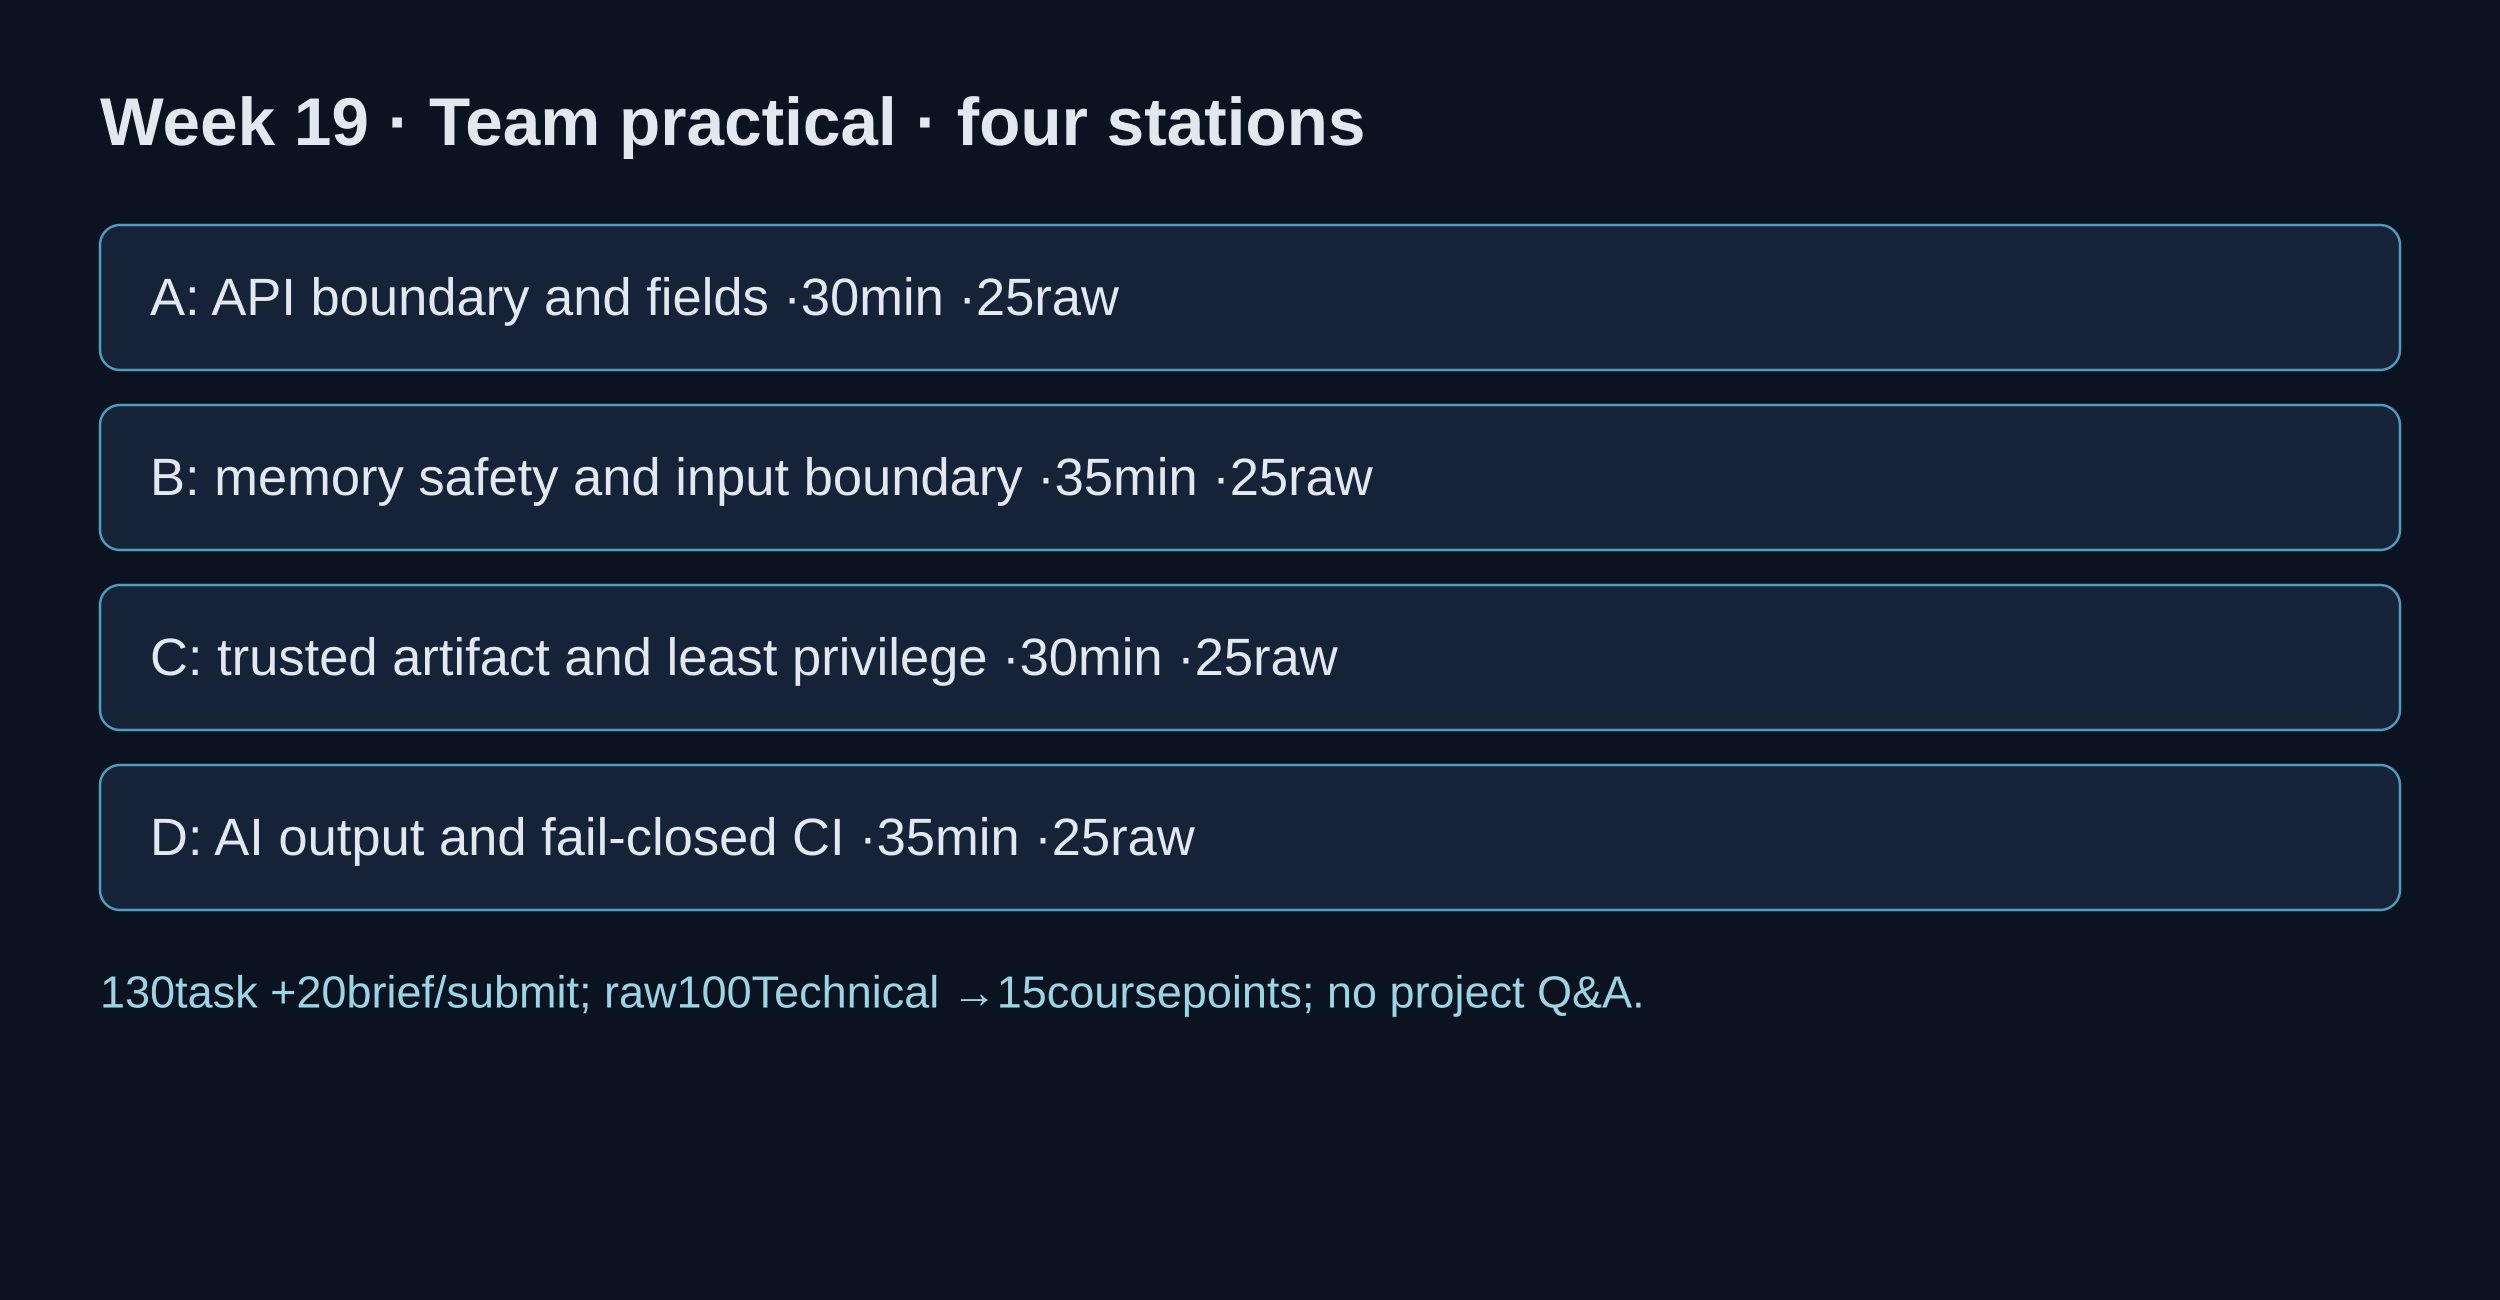
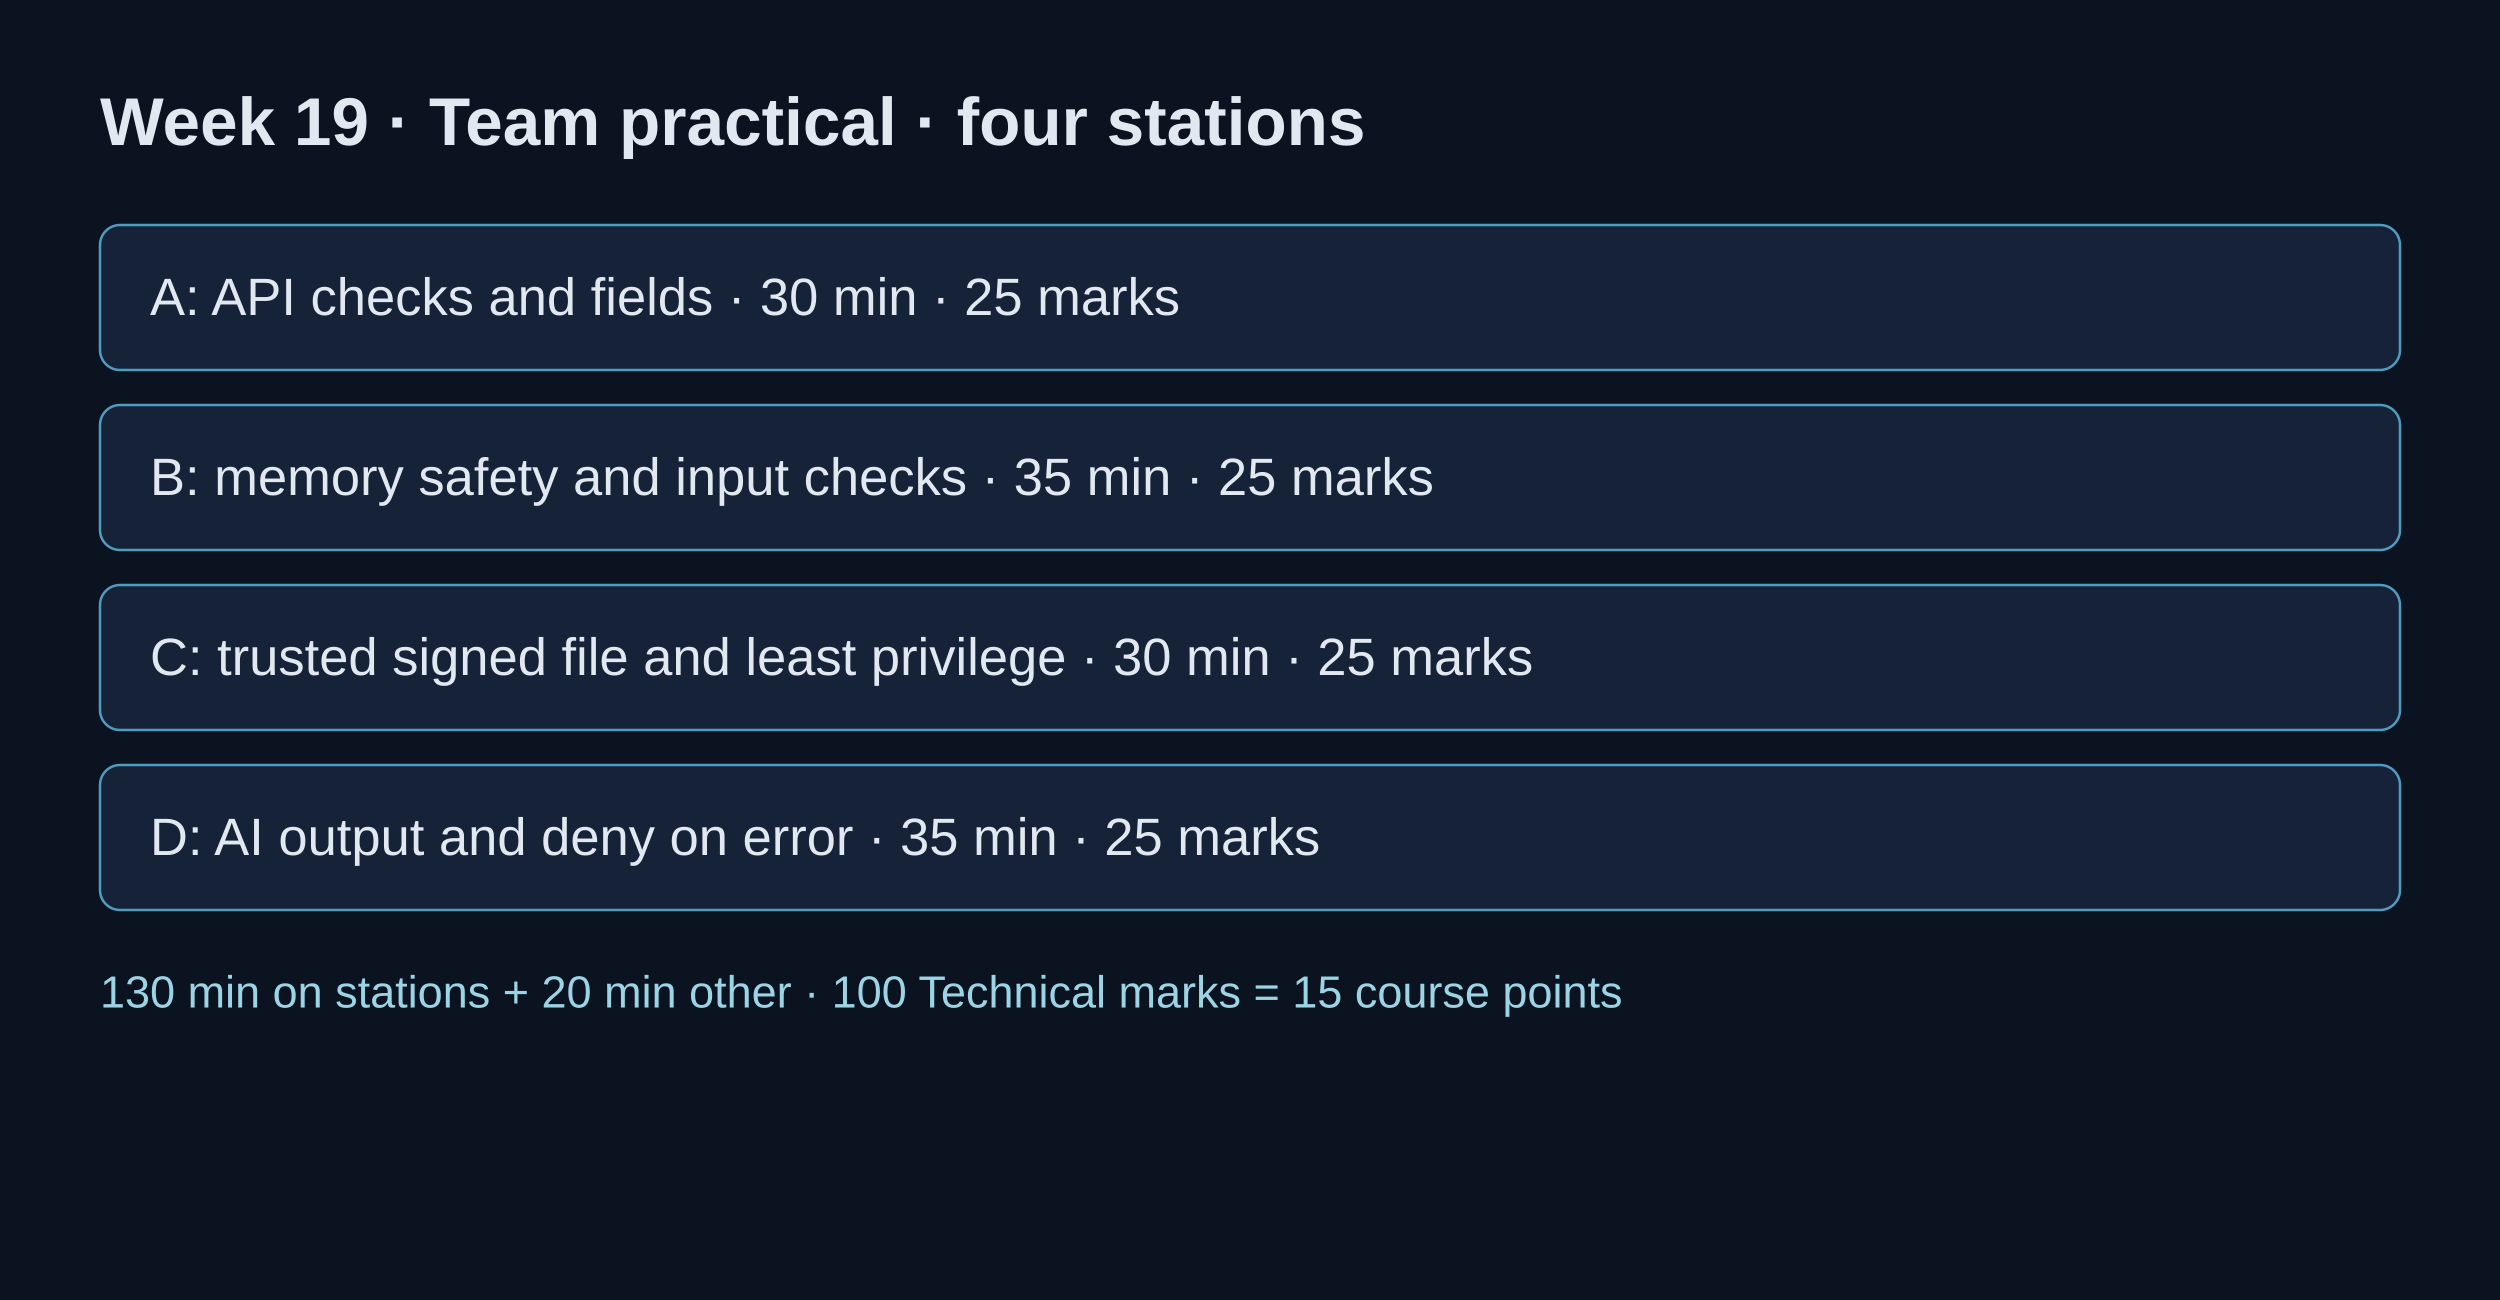
<svg xmlns="http://www.w3.org/2000/svg" width="1000" height="520" viewBox="0 0 1000 520" role="img" aria-labelledby="title desc">
  <rect width="1000" height="520" fill="#0b1220" />
  <text x="40" y="58" fill="#e2e8f0" font-family="Arial,sans-serif" font-size="27" font-weight="bold">Week 19 · Team practical · four stations</text>
  <rect x="40" y="90" width="920" height="58" rx="8" fill="#152238" stroke="#4f9cbe" />
-   <text x="60" y="126" fill="#e2e8f0" font-family="Arial,sans-serif" font-size="21">A: API boundary and fields ·30min ·25raw</text>
+   <text x="60" y="126" fill="#e2e8f0" font-family="Arial,sans-serif" font-size="21">A: API checks and fields · 30 min · 25 marks</text>
  <rect x="40" y="162" width="920" height="58" rx="8" fill="#152238" stroke="#4f9cbe" />
-   <text x="60" y="198" fill="#e2e8f0" font-family="Arial,sans-serif" font-size="21">B: memory safety and input boundary ·35min ·25raw</text>
+   <text x="60" y="198" fill="#e2e8f0" font-family="Arial,sans-serif" font-size="21">B: memory safety and input checks · 35 min · 25 marks</text>
  <rect x="40" y="234" width="920" height="58" rx="8" fill="#152238" stroke="#4f9cbe" />
-   <text x="60" y="270" fill="#e2e8f0" font-family="Arial,sans-serif" font-size="21">C: trusted artifact and least privilege ·30min ·25raw</text>
+   <text x="60" y="270" fill="#e2e8f0" font-family="Arial,sans-serif" font-size="21">C: trusted signed file and least privilege · 30 min · 25 marks</text>
  <rect x="40" y="306" width="920" height="58" rx="8" fill="#152238" stroke="#4f9cbe" />
-   <text x="60" y="342" fill="#e2e8f0" font-family="Arial,sans-serif" font-size="21">D: AI output and fail-closed CI ·35min ·25raw</text>
-   <text x="40" y="403" fill="#9bd4e4" font-family="Arial,sans-serif" font-size="18">130task +20brief/submit; raw100Technical →15coursepoints; no project Q&amp;A.</text>
+   <text x="60" y="342" fill="#e2e8f0" font-family="Arial,sans-serif" font-size="21">D: AI output and deny on error · 35 min · 25 marks</text>
+   <text x="40" y="403" fill="#9bd4e4" font-family="Arial,sans-serif" font-size="18">130 min on stations + 20 min other · 100 Technical marks = 15 course points</text>
</svg>
